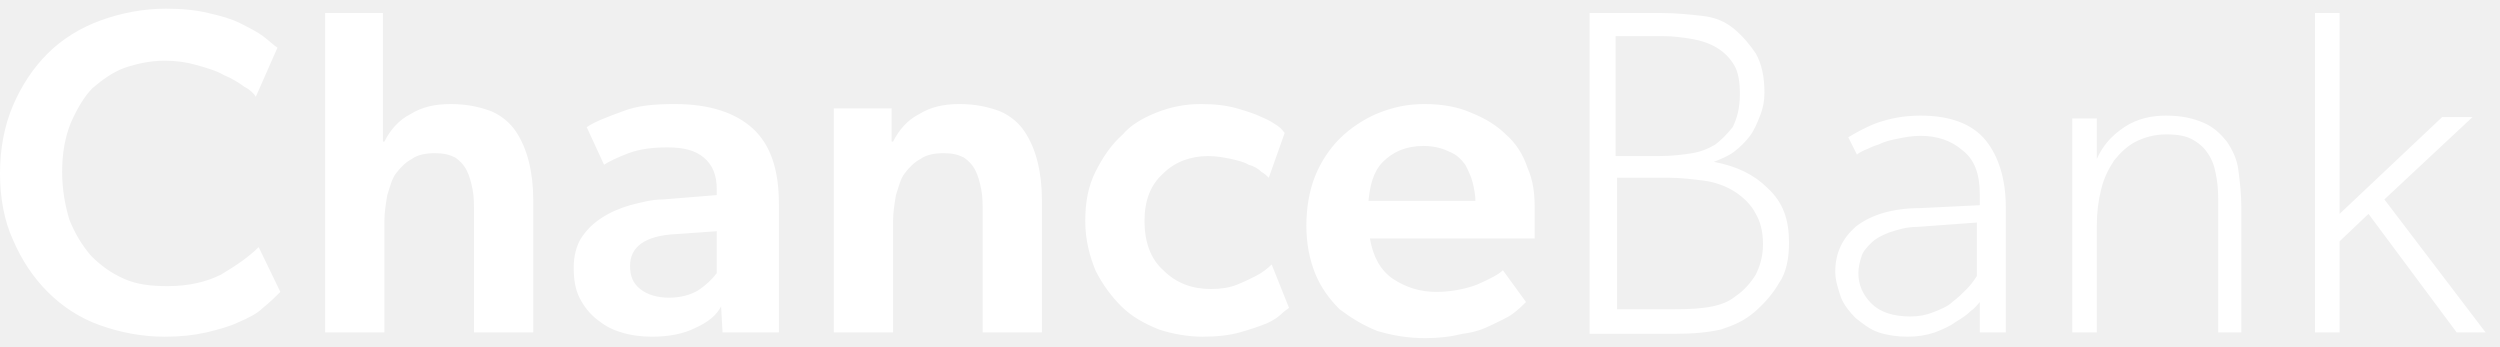
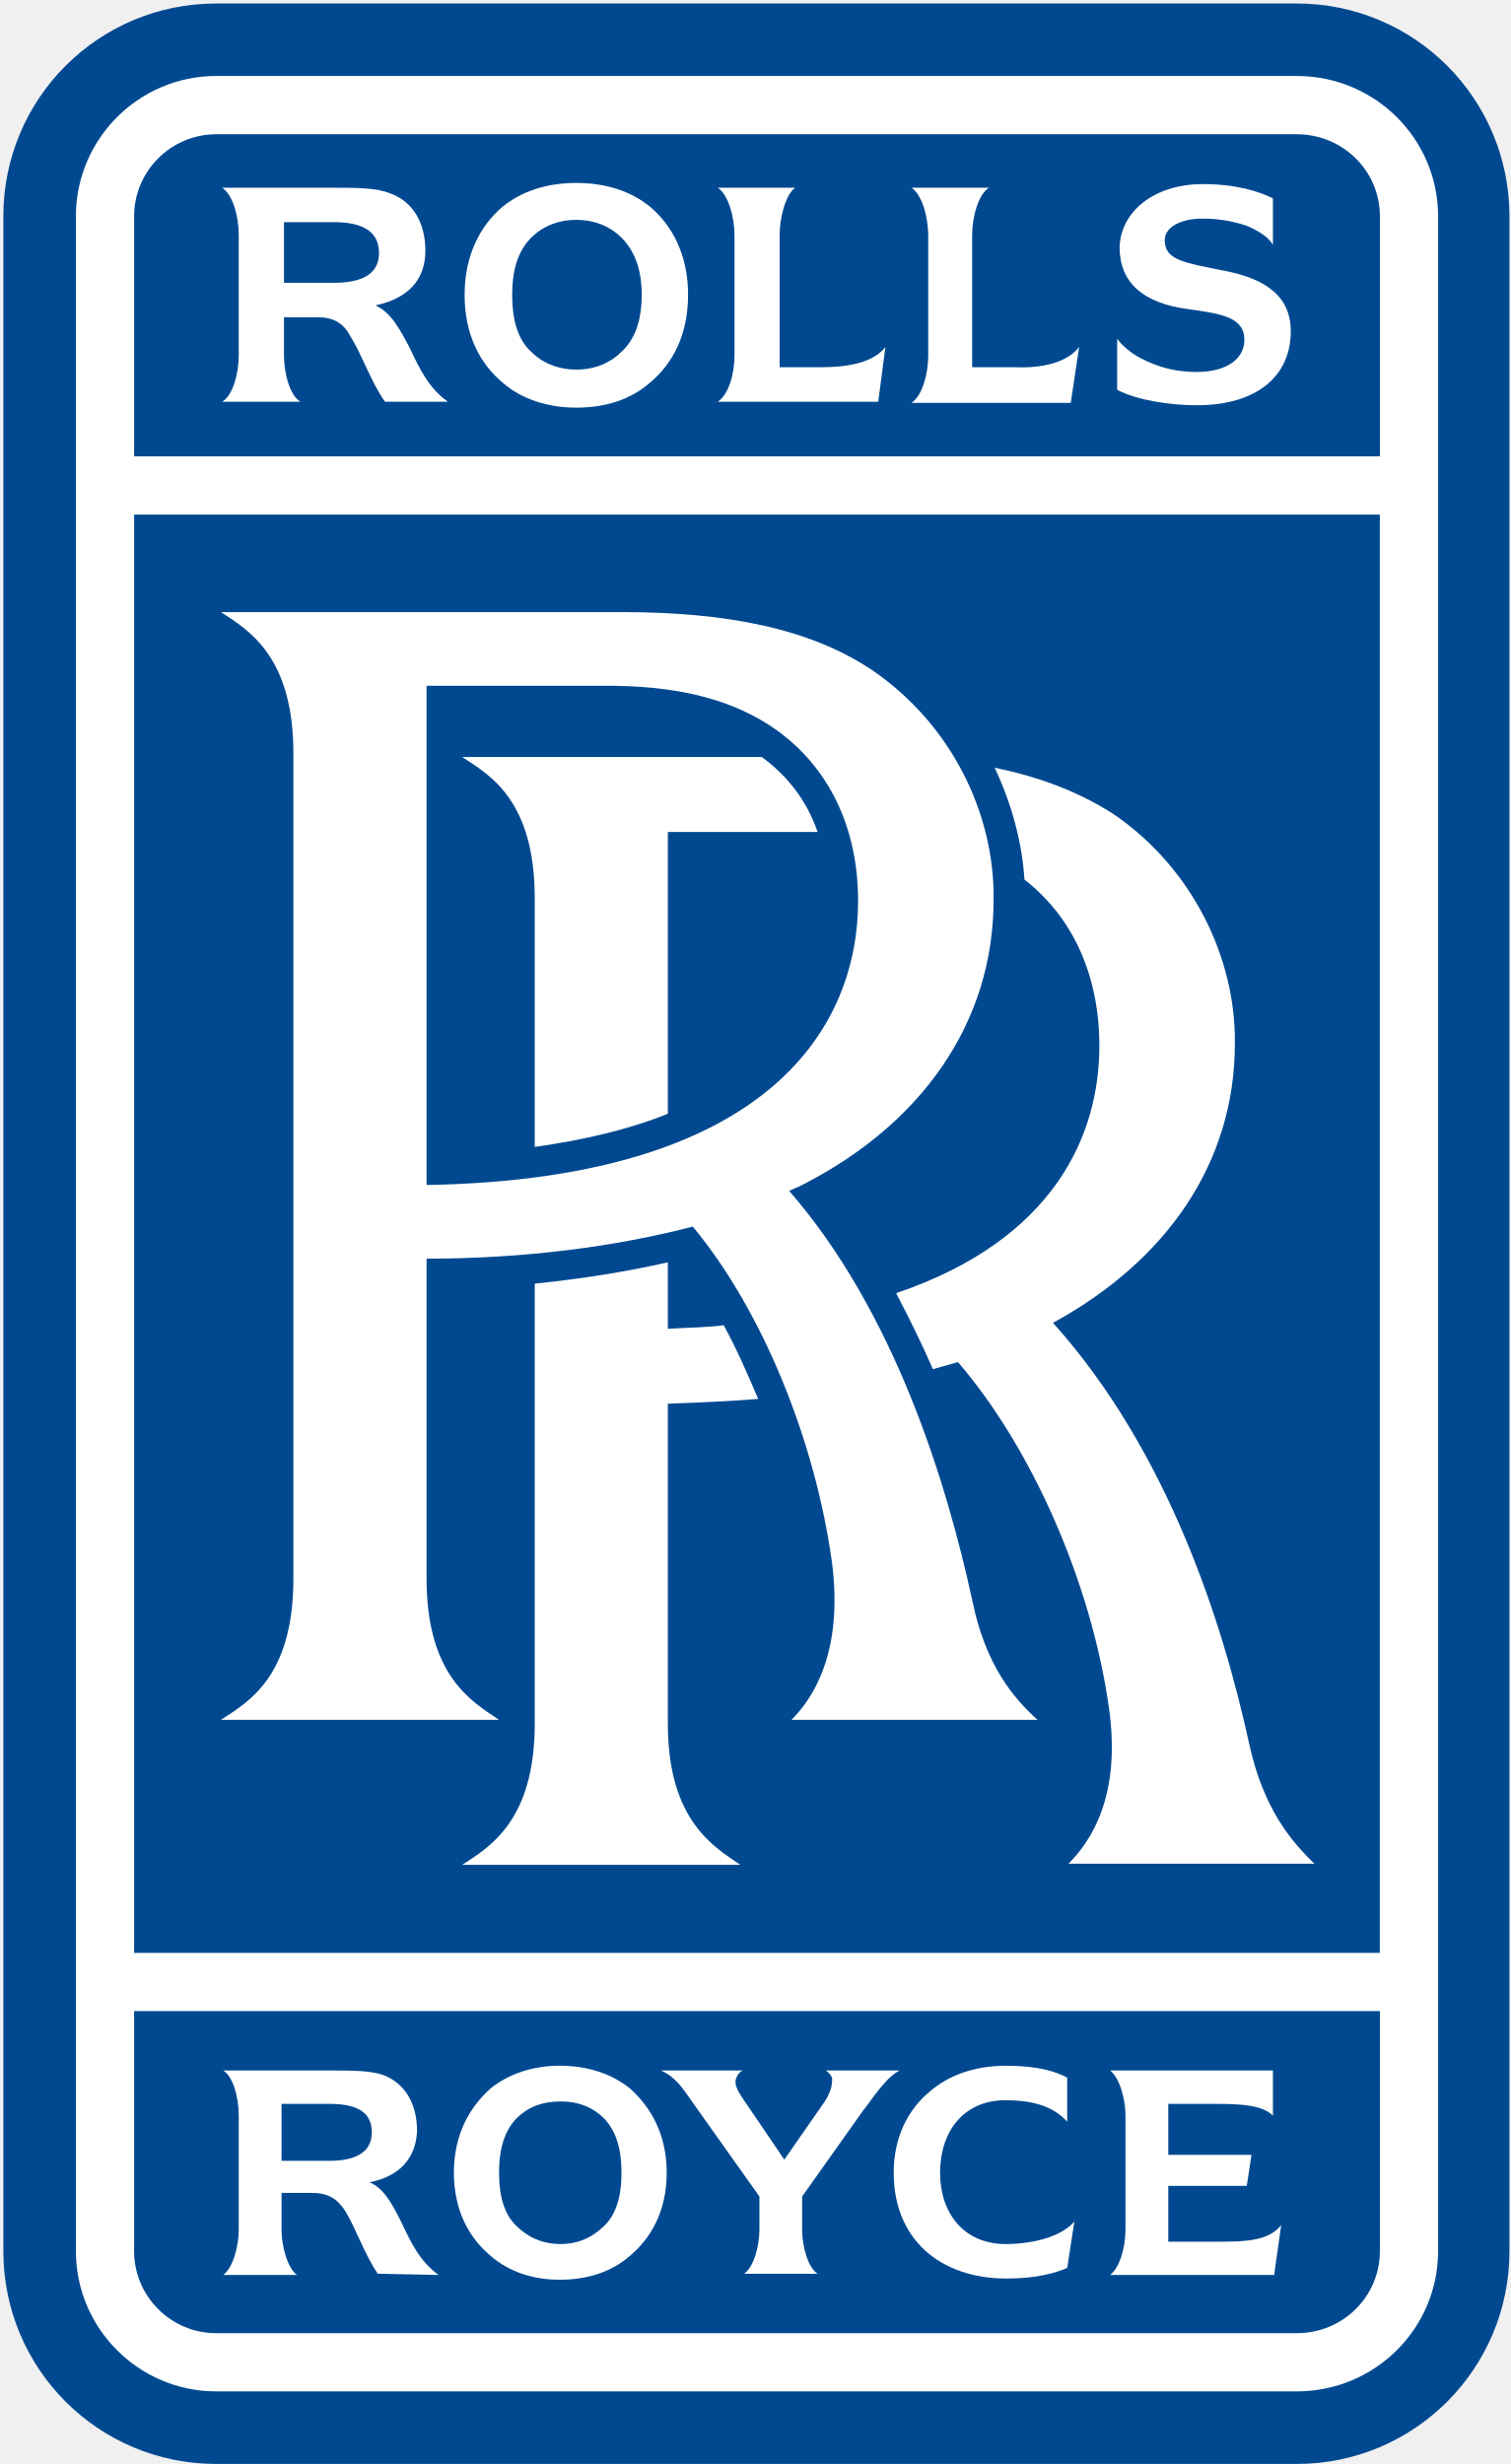
- <svg xmlns="http://www.w3.org/2000/svg" version="1.1" id="Layer_1" x="0px" y="0px" viewBox="0 0 173 24" style="enable-background:new 0 0 173 24;" xml:space="preserve">
-   <style type="text/css">
- 	.st0{fill:#FFFFFF;}
- </style>
-   <path class="st0" d="M11.5,0.6c1.1,0,2.1,0.1,2.9,0.3c0.9,0.2,1.6,0.4,2.2,0.7c0.6,0.3,1.2,0.6,1.6,0.9c0.4,0.3,0.7,0.6,1,0.8  l-1.5,3.4c-0.1-0.2-0.4-0.5-0.8-0.7c-0.4-0.3-0.9-0.6-1.4-0.8c-0.5-0.3-1.2-0.5-1.9-0.7c-0.7-0.2-1.4-0.3-2.2-0.3  c-1,0-1.9,0.2-2.8,0.5C7.8,5,7.1,5.5,6.4,6.1C5.8,6.7,5.3,7.6,4.9,8.5c-0.4,1-0.6,2.1-0.6,3.4c0,1.2,0.2,2.3,0.5,3.3  c0.4,1,0.9,1.8,1.5,2.5c0.7,0.7,1.4,1.2,2.3,1.6c0.9,0.4,1.9,0.5,3,0.5c1.5,0,2.7-0.3,3.7-0.8c1-0.6,1.9-1.2,2.6-1.9l1.5,3.1  c-0.3,0.3-0.7,0.7-1.2,1.1c-0.4,0.4-1,0.7-1.7,1c-0.6,0.3-1.4,0.5-2.2,0.7c-0.9,0.2-1.8,0.3-2.9,0.3c-1.6,0-3.1-0.3-4.5-0.8  c-1.4-0.5-2.6-1.3-3.6-2.3s-1.8-2.2-2.4-3.6C0.3,15.3,0,13.7,0,12s0.3-3.3,0.9-4.7c0.6-1.4,1.4-2.6,2.4-3.6S5.6,1.9,7,1.4  C8.4,0.9,9.9,0.6,11.5,0.6z M26.5,0.9v8.9h0.1c0.4-0.8,1-1.5,1.8-1.9c0.8-0.5,1.7-0.7,2.8-0.7c1.1,0,2,0.2,2.8,0.5  c0.7,0.3,1.3,0.8,1.7,1.4c0.4,0.6,0.7,1.3,0.9,2.1c0.2,0.8,0.3,1.7,0.3,2.6V23h-4.1v-8.3c0-0.6,0-1.1-0.1-1.6  c-0.1-0.5-0.2-0.9-0.4-1.3c-0.2-0.4-0.5-0.7-0.8-0.9c-0.4-0.2-0.8-0.3-1.4-0.3c-0.6,0-1.2,0.1-1.6,0.4c-0.4,0.2-0.8,0.6-1.1,1  c-0.3,0.4-0.4,0.9-0.6,1.5c-0.1,0.6-0.2,1.2-0.2,1.8V23h-4.1V0.9H26.5z M45.9,13.8l3.7-0.3v-0.4c0-1-0.3-1.7-0.9-2.2  c-0.6-0.5-1.4-0.7-2.5-0.7c-1,0-1.9,0.1-2.7,0.4c-0.8,0.3-1.4,0.6-1.7,0.8l-1.2-2.6c0.6-0.4,1.4-0.7,2.5-1.1c1-0.4,2.2-0.5,3.6-0.5  c2.4,0,4.2,0.6,5.4,1.7c1.2,1.1,1.8,2.8,1.8,5.2V23h-3.9l-0.1-1.8c-0.3,0.6-0.9,1.1-1.8,1.5c-0.8,0.4-1.8,0.6-3,0.6  c-0.7,0-1.5-0.1-2.1-0.3c-0.7-0.2-1.2-0.5-1.7-0.9c-0.5-0.4-0.9-0.9-1.2-1.5c-0.3-0.6-0.4-1.3-0.4-2.1c0-0.8,0.2-1.5,0.5-2  c0.4-0.6,0.8-1,1.4-1.4c0.6-0.4,1.3-0.7,2-0.9C44.4,14,45.1,13.8,45.9,13.8z M46.3,20.6c0.8,0,1.5-0.2,2-0.5c0.6-0.4,1-0.8,1.3-1.2  V16l-2.8,0.2c-2.2,0.1-3.2,0.9-3.2,2.2c0,0.7,0.2,1.2,0.7,1.6C44.8,20.4,45.5,20.6,46.3,20.6z M61.7,7.5l0,2.3h0.1  c0.4-0.8,1-1.5,1.8-1.9c0.8-0.5,1.7-0.7,2.8-0.7c1.1,0,2,0.2,2.8,0.5c0.7,0.3,1.3,0.8,1.7,1.4c0.4,0.6,0.7,1.3,0.9,2.1  c0.2,0.8,0.3,1.7,0.3,2.6V23h-4.1v-8.3c0-0.6,0-1.1-0.1-1.6c-0.1-0.5-0.2-0.9-0.4-1.3c-0.2-0.4-0.5-0.7-0.8-0.9  c-0.4-0.2-0.8-0.3-1.4-0.3c-0.6,0-1.2,0.1-1.6,0.4c-0.4,0.2-0.8,0.6-1.1,1c-0.3,0.4-0.4,0.9-0.6,1.5c-0.1,0.6-0.2,1.2-0.2,1.8V23  h-4.1V7.5H61.7z M83.1,7.2c1,0,1.8,0.1,2.5,0.3c0.7,0.2,1.3,0.4,1.7,0.6c0.5,0.2,0.8,0.4,1.1,0.6c0.3,0.2,0.4,0.4,0.5,0.5l-1.1,3.1  c-0.1-0.1-0.3-0.3-0.5-0.4c-0.2-0.2-0.5-0.4-0.9-0.5c-0.3-0.2-0.8-0.3-1.2-0.4c-0.5-0.1-1-0.2-1.6-0.2c-1.2,0-2.3,0.4-3.1,1.2  c-0.9,0.8-1.3,1.9-1.3,3.3s0.4,2.6,1.3,3.4c0.9,0.9,2,1.3,3.3,1.3c0.7,0,1.3-0.1,1.8-0.3c0.5-0.2,0.9-0.4,1.3-0.6  c0.4-0.2,0.8-0.5,1.1-0.8l1.2,3c-0.1,0.1-0.3,0.2-0.5,0.4c-0.2,0.2-0.6,0.5-1.1,0.7c-0.5,0.2-1.1,0.4-1.8,0.6  c-0.7,0.2-1.6,0.3-2.6,0.3c-1,0-2.1-0.2-3-0.5c-1-0.4-1.9-0.9-2.6-1.6c-0.7-0.7-1.3-1.5-1.8-2.5c-0.4-1-0.7-2.1-0.7-3.4  c0-1.3,0.2-2.4,0.7-3.4c0.5-1,1.1-1.9,1.9-2.6C78.2,8.7,79,8.2,80,7.8C81,7.4,82,7.2,83.1,7.2z M98.6,7.2c1.2,0,2.3,0.2,3.2,0.6  c1,0.4,1.8,0.9,2.4,1.5c0.7,0.6,1.2,1.4,1.5,2.3c0.4,0.9,0.5,1.8,0.5,2.8c0,0.2,0,0.4,0,0.7c0,0.2,0,0.5,0,0.7c0,0.2,0,0.5,0,0.7  H94.8c0.2,1.2,0.7,2.2,1.6,2.8c0.9,0.6,1.9,0.9,3,0.9c1,0,2-0.2,2.8-0.5c0.9-0.4,1.5-0.7,1.8-1l1.6,2.2c-0.2,0.2-0.5,0.5-0.9,0.8  c-0.4,0.3-0.9,0.5-1.5,0.8c-0.6,0.3-1.2,0.5-2,0.6c-0.8,0.2-1.6,0.3-2.6,0.3c-1.2,0-2.3-0.2-3.3-0.5c-1-0.4-1.8-0.9-2.6-1.5  c-0.7-0.7-1.3-1.5-1.7-2.5c-0.4-1-0.6-2.1-0.6-3.3s0.2-2.4,0.6-3.4c0.4-1,1-1.9,1.7-2.6c0.7-0.7,1.6-1.3,2.5-1.7  C96.4,7.4,97.4,7.2,98.6,7.2z M94.7,13.9h7.4c0-0.4-0.1-0.9-0.2-1.3c-0.1-0.4-0.3-0.8-0.5-1.2c-0.3-0.4-0.6-0.7-1.1-0.9  c-0.4-0.2-1-0.4-1.8-0.4c-1.2,0-2.1,0.4-2.8,1.1S94.8,12.9,94.7,13.9z M123.8,16.8c0,1.1-0.2,2.1-0.7,2.8c-0.4,0.7-1,1.4-1.7,2  c-0.7,0.6-1.4,0.9-2.3,1.2c-0.9,0.2-1.9,0.3-3.2,0.3h-5.9V0.9h4.9c1.1,0,2,0.1,2.9,0.2c0.9,0.1,1.6,0.4,2.2,0.9s1.1,1.1,1.5,1.7  c0.4,0.7,0.6,1.6,0.6,2.7c0,0.6-0.1,1.1-0.3,1.6c-0.2,0.5-0.4,1-0.7,1.4c-0.3,0.4-0.7,0.8-1.1,1.1c-0.4,0.3-0.9,0.5-1.4,0.7  c1.6,0.3,2.8,0.9,3.7,1.8C123.4,14,123.8,15.2,123.8,16.8z M122,16.9c0-0.9-0.2-1.6-0.5-2.1c-0.3-0.6-0.8-1.1-1.4-1.5  c-0.6-0.4-1.4-0.7-2.2-0.8c-0.8-0.1-1.6-0.2-2.4-0.2h-3.6v9.1h3.6c0.8,0,1.6,0,2.4-0.1c0.8-0.1,1.6-0.3,2.2-0.8  c0.6-0.4,1.1-1,1.4-1.5C121.8,18.4,122,17.7,122,16.9z M120.4,6.5c0-0.8-0.1-1.5-0.4-2c-0.3-0.5-0.7-0.9-1.2-1.2  c-0.5-0.3-1.1-0.5-1.7-0.6c-0.6-0.1-1.3-0.2-2-0.2h-3.3v8.3h3c0.9,0,1.7-0.1,2.3-0.2c0.6-0.1,1.1-0.3,1.6-0.6  c0.4-0.3,0.8-0.7,1.2-1.2C120.2,8.2,120.4,7.5,120.4,6.5z M137,23v-2.1c-0.1,0.1-0.3,0.4-0.6,0.6c-0.3,0.3-0.6,0.5-1.1,0.8  c-0.4,0.3-0.9,0.5-1.4,0.7c-0.6,0.2-1.2,0.3-1.9,0.3c-0.7,0-1.4-0.1-2-0.3c-0.6-0.2-1.1-0.6-1.6-1c-0.4-0.4-0.8-0.9-1-1.4  c-0.2-0.6-0.4-1.2-0.4-1.8c0-1.3,0.5-2.3,1.4-3.1c1-0.8,2.5-1.3,4.5-1.3l4.1-0.2v-0.8c0-1.4-0.4-2.4-1.2-3c-0.8-0.7-1.8-1-2.9-1  c-0.6,0-1.1,0.1-1.6,0.2c-0.5,0.1-0.9,0.2-1.3,0.4c-0.4,0.1-0.7,0.3-1,0.4c-0.2,0.1-0.4,0.2-0.5,0.3l-0.6-1.2c0.5-0.3,1.2-0.7,2-1  c0.9-0.3,1.8-0.5,3-0.5c2.1,0,3.6,0.6,4.5,1.7c0.9,1.1,1.4,2.7,1.4,4.6V23H137z M132.7,15.7c-0.8,0-1.4,0.2-2,0.4  c-0.5,0.2-0.9,0.4-1.2,0.7c-0.3,0.3-0.6,0.6-0.7,1c-0.1,0.3-0.2,0.7-0.2,1.1c0,0.8,0.3,1.5,0.9,2.1c0.6,0.6,1.5,0.9,2.7,0.9  c0.6,0,1.1-0.1,1.6-0.3c0.5-0.2,1-0.4,1.3-0.7c0.4-0.3,0.7-0.6,1-0.9c0.3-0.3,0.5-0.6,0.7-0.9v-3.7L132.7,15.7z M153.5,23v-8.8  c0-0.6,0-1.2-0.1-1.8c-0.1-0.6-0.2-1.1-0.5-1.6c-0.3-0.5-0.6-0.8-1.1-1.1c-0.5-0.3-1.1-0.4-1.9-0.4c-0.8,0-1.5,0.2-2.1,0.5  c-0.6,0.3-1.1,0.8-1.5,1.3c-0.4,0.6-0.7,1.2-0.9,2c-0.2,0.8-0.3,1.6-0.3,2.5V23h-1.7V8.2h1.7v2.8c0.4-0.9,1-1.6,1.9-2.2  c0.9-0.6,1.9-0.8,2.9-0.8c1.1,0,1.9,0.2,2.6,0.5c0.7,0.3,1.2,0.8,1.6,1.3c0.4,0.6,0.7,1.2,0.8,2s0.2,1.6,0.2,2.5V23H153.5z M170,23  l-6.1-8.2l-2,1.9V23h-1.7V0.9h1.7v13.9l7.1-6.7h2.1l-6.1,5.7l7,9.2H170z" />
+ <svg xmlns="http://www.w3.org/2000/svg" xmlnsSvg="http://www.w3.org/2000/svg" version="1.0" width="217" height="354" viewBox="-0.481 -0.503 217 354" id="svg2" xmlSpace="preserve">
+   <defs id="defs4">
+ 	</defs>
+   <g id="g6">
+     <path d="M 10.422,30.563 C 10.422,19.462 19.467,10.412 30.574,10.412 L 185.805,10.412 C 197.074,10.412 206.118,19.462 206.118,30.563 L 206.118,322.914 C 206.118,334.019 197.074,343.064 185.805,343.064 L 30.574,343.064 C 19.468,343.064 10.422,334.019 10.422,322.914 L 10.422,30.563" style="fill:#ffffff" id="path8" />
+     <path d="M 18.785,65.057 L 18.785,30.563 C 18.785,24.078 24.088,18.786 30.574,18.786 L 185.805,18.786 C 192.463,18.786 197.756,24.078 197.756,30.563 L 197.756,65.057 L 18.785,65.057" style="fill:#004990" id="path10" />
+     <rect width="178.96" height="206.634" x="18.785" y="73.43" style="fill:#004990" id="rect12" />
+     <path d="M 160.015,48.16 C 160.699,49.18 162.24,50.378 163.257,50.888 C 166.165,52.428 168.736,52.937 171.457,52.937 C 175.729,52.937 178.289,51.055 178.289,48.329 C 178.289,45.074 175.036,44.564 170.091,43.893 C 163.778,43.036 160.362,40.128 160.362,35.01 C 160.524,29.885 165.319,25.947 172.313,25.947 C 177.084,25.947 180.339,26.978 182.389,27.998 L 182.389,34.663 C 181.705,33.469 180.164,32.612 178.637,31.935 C 176.574,31.245 174.526,30.904 172.313,30.904 C 168.897,30.904 166.846,32.271 166.846,33.99 C 166.846,36.88 169.58,37.227 175.557,38.426 C 181.532,39.618 185.121,42.185 184.948,47.471 C 184.775,53.615 179.991,57.719 171.457,57.719 C 167.692,57.719 162.921,57.031 160.015,55.501 L 160.015,48.16" style="fill:#ffffff" id="path14" />
+     <path d="M 53.968,35.861 C 53.968,38.936 51.409,40.128 47.483,40.128 L 40.314,40.128 L 40.314,31.414 L 47.483,31.414 C 51.409,31.414 53.968,32.612 53.968,35.861 M 58.403,49.521 C 56.874,46.621 55.681,44.403 53.458,43.372 C 58.241,42.352 60.627,39.619 60.627,35.52 C 60.627,31.594 58.913,28.524 55.682,27.326 C 53.633,26.469 51.06,26.469 47.135,26.469 L 31.431,26.469 C 32.971,27.489 33.817,30.563 33.817,33.302 L 33.817,50.546 C 33.817,53.105 32.97,56.353 31.431,57.211 L 42.687,57.211 C 41.159,56.353 40.314,53.105 40.314,50.546 L 40.314,45.073 L 45.085,45.073 C 47.483,45.073 48.848,45.93 49.868,47.818 C 51.57,50.546 52.776,54.303 54.825,57.211 L 63.869,57.211 C 61.148,55.334 59.77,52.427 58.403,49.521 z " style="fill:#ffffff" id="path16" />
+     <path d="M 82.318,58.062 C 86.579,58.062 90.181,56.862 92.903,54.466 C 96.157,51.744 98.368,47.638 98.368,41.836 C 98.368,36.208 96.157,31.935 92.903,29.196 C 90.181,26.978 86.579,25.78 82.318,25.78 C 78.044,25.78 74.465,26.978 71.721,29.196 C 68.49,31.935 66.266,36.208 66.266,41.836 C 66.266,47.638 68.49,51.744 71.721,54.466 C 74.465,56.862 78.218,58.062 82.318,58.062 M 75.832,50.036 C 73.957,48.328 73.1,45.6 73.1,41.836 C 73.1,38.246 73.957,35.52 75.832,33.643 C 77.361,32.102 79.585,31.084 82.318,31.084 C 85.05,31.084 87.274,32.102 88.803,33.643 C 90.691,35.519 91.709,38.246 91.709,41.836 C 91.709,45.601 90.69,48.328 88.803,50.036 C 87.273,51.576 85.05,52.595 82.318,52.595 C 79.585,52.595 77.361,51.576 75.832,50.036 z " style="fill:#ffffff" id="path18" />
+     <path d="M 126.72,49.346 C 125.005,51.575 121.427,52.254 117.501,52.254 L 111.524,52.254 L 111.524,33.302 C 111.524,30.737 112.371,27.488 113.737,26.469 L 102.643,26.469 C 104.17,27.489 105.039,30.738 105.039,33.302 L 105.039,50.546 C 105.039,53.284 104.17,56.18 102.643,57.211 L 125.688,57.211 L 126.72,49.346" style="fill:#ffffff" id="path20" />
+     <path d="M 154.548,49.346 C 152.835,51.575 149.256,52.427 145.33,52.254 L 139.181,52.254 L 139.181,33.302 C 139.181,30.737 140.027,27.488 141.577,26.469 L 130.472,26.469 C 132,27.489 132.868,30.738 132.868,33.302 L 132.868,50.546 C 132.868,53.284 132,56.353 130.472,57.372 L 153.345,57.372 L 154.548,49.346" style="fill:#ffffff" id="path22" />
+     <path d="M 216.368,30.563 C 216.368,13.66 202.702,0 185.806,0 L 30.574,0 C 13.666,0 0,13.66 0,30.563 L 0,322.914 C 0,339.834 13.666,353.488 30.574,353.488 L 185.805,353.488 C 202.701,353.488 216.368,339.834 216.368,322.914 L 216.368,30.563 M 10.422,30.563 C 10.422,19.462 19.467,10.412 30.574,10.412 L 185.805,10.412 C 197.074,10.412 206.118,19.462 206.118,30.563 L 206.118,322.914 C 206.118,334.019 197.074,343.064 185.805,343.064 L 30.574,343.064 C 19.468,343.064 10.422,334.019 10.422,322.914 L 10.422,30.563 z " style="fill:#004990" id="path24" />
+     <path d="M 18.785,288.425 L 18.785,322.913 C 18.785,329.421 24.088,334.702 30.574,334.702 L 185.805,334.702 C 192.463,334.702 197.756,329.421 197.756,322.913 L 197.756,288.425 L 18.785,288.425" style="fill:#004990" id="path26" />
+     <path d="M 95.462,247.103 L 95.462,201.163 C 99.898,201 104.171,200.826 108.445,200.478 C 106.904,196.888 105.364,193.31 103.488,189.894 C 100.928,190.229 98.208,190.229 95.462,190.404 L 95.462,180.849 C 89.485,182.214 83.001,183.234 76.342,183.918 L 76.342,247.103 C 76.342,261.093 69.845,264.857 65.92,267.417 L 105.874,267.417 C 102.134,264.857 95.462,261.093 95.462,247.103" style="fill:#ffffff" id="path28" />
+     <path d="M 188.364,267.255 C 185.122,264.174 181.01,259.392 178.973,250.011 C 175.219,232.755 167.356,207.994 150.796,189.546 C 167.021,180.675 176.922,166.662 176.922,149.43 C 177.084,137.125 170.772,124.154 159.504,116.47 C 154.722,113.383 149.092,111.165 142.423,109.798 C 144.819,114.924 146.349,120.39 146.695,125.862 C 153.69,131.317 157.455,139.69 157.455,149.764 C 157.455,162.573 150.969,177.594 128.26,185.283 C 130.123,188.862 131.999,192.626 133.54,196.205 C 134.744,195.87 135.936,195.532 137.141,195.185 C 147.726,207.484 156.25,226.779 158.809,244.706 C 160.698,257.688 156.088,264.174 153.02,267.255 L 188.364,267.255" style="fill:#ffffff" id="path30" />
+     <path d="M 60.8,169.744 L 60.8,98.027 L 87.946,98.027 C 97.858,98.195 105.202,100.245 111.005,104.333 C 118.682,109.798 122.794,118.509 122.794,128.931 C 122.794,146.511 110.657,168.886 60.8,169.744 M 148.573,246.583 C 145.155,243.514 141.069,238.729 139.18,229.339 C 135.427,212.095 127.91,187.844 112.891,170.588 C 113.563,170.253 114.084,170.078 114.755,169.743 C 131.838,161.032 142.26,146.511 142.26,128.752 C 142.423,116.29 136.1,103.482 124.842,95.797 C 115.959,89.822 104.009,87.436 88.803,87.436 L 31.257,87.436 C 35.183,89.995 41.669,93.748 41.669,107.749 L 41.669,226.27 C 41.669,240.433 35.183,244.024 31.257,246.583 L 71.212,246.583 C 67.459,244.023 60.8,240.433 60.8,226.27 L 60.8,180.328 C 74.802,180.328 87.946,178.615 99.041,175.719 C 109.128,187.845 116.644,206.629 119.03,223.873 C 120.732,236.867 116.297,243.515 113.227,246.584 L 148.573,246.584 L 148.573,246.583 z " style="fill:#ffffff" id="path32" />
+     <path d="M 95.462,159.505 L 95.462,119.03 L 116.98,119.03 C 115.453,114.583 112.707,110.998 108.966,108.259 L 65.919,108.259 C 69.845,110.823 76.341,114.414 76.341,128.583 L 76.341,164.276 C 83.511,163.257 89.995,161.729 95.462,159.505" style="fill:#ffffff" id="path34" />
+     <path d="M 134.571,311.656 C 134.571,317.447 137.988,321.894 143.964,321.894 C 148.236,321.894 152.162,320.701 153.866,318.652 L 152.835,325.322 C 151.306,325.994 148.573,326.851 144.138,326.851 C 134.572,326.851 127.911,321.21 127.911,311.656 C 127.911,306.538 129.962,302.6 133.031,300.041 C 135.764,297.644 139.516,296.277 144.137,296.277 C 148.573,296.277 151.305,297.133 152.834,297.99 L 152.834,304.314 C 150.969,302.265 148.235,301.234 143.963,301.234 C 137.988,301.234 134.571,305.681 134.571,311.656" style="fill:#ffffff" id="path36" />
+     <path d="M 52.937,305.843 C 52.937,308.749 50.552,309.942 46.799,309.942 L 39.967,309.942 L 39.967,301.755 L 46.799,301.755 C 50.552,301.755 52.937,302.773 52.937,305.843 M 57.211,318.825 C 55.844,316.092 54.65,313.868 52.601,313.023 C 57.048,312.166 59.26,309.432 59.434,305.681 C 59.434,301.755 57.73,298.847 54.65,297.643 C 52.775,296.96 50.214,296.96 46.451,296.96 L 31.594,296.96 C 32.971,297.817 33.818,300.724 33.818,303.444 L 33.818,319.855 C 33.818,322.24 32.971,325.321 31.594,326.34 L 42.179,326.34 C 40.824,325.32 39.967,322.239 39.967,319.855 L 39.967,314.551 L 44.403,314.551 C 46.799,314.551 48.154,315.571 49.197,317.283 C 50.725,319.854 51.919,323.422 53.794,326.165 L 62.514,326.34 C 59.77,324.303 58.588,321.72 57.211,318.825 z " style="fill:#ffffff" id="path38" />
+     <path d="M 79.932,327.025 C 84.02,327.025 87.436,325.832 89.995,323.607 C 93.064,321.048 95.3,317.111 95.3,311.656 C 95.3,306.191 93.065,302.265 89.995,299.519 C 87.436,297.48 84.02,296.277 79.932,296.277 C 75.994,296.277 72.578,297.48 70.019,299.519 C 66.949,302.265 64.725,306.191 64.725,311.656 C 64.725,317.111 66.949,321.049 70.019,323.607 C 72.579,325.832 75.995,327.025 79.932,327.025 M 73.771,319.346 C 72.069,317.793 71.212,315.234 71.212,311.656 C 71.212,308.066 72.069,305.518 73.771,303.793 C 75.312,302.266 77.361,301.408 80.095,301.408 C 82.654,301.408 84.703,302.265 86.244,303.793 C 87.946,305.519 88.804,308.066 88.804,311.656 C 88.804,315.234 87.947,317.794 86.244,319.346 C 84.703,320.874 82.654,321.894 80.095,321.894 C 77.361,321.894 75.312,320.875 73.771,319.346 z " style="fill:#ffffff" id="path40" />
+     <path d="M 118.172,296.96 C 118.868,297.48 119.203,297.989 119.03,298.662 C 119.03,299.356 118.681,300.376 118.01,301.407 L 112.196,309.768 L 106.394,301.233 C 105.711,300.213 105.04,299.195 105.202,298.327 C 105.364,297.817 105.55,297.307 106.222,296.96 L 94.442,296.96 C 96.481,297.817 97.511,299.356 99.041,301.58 L 108.618,315.061 L 108.618,319.855 C 108.618,322.24 107.761,325.321 106.394,326.166 L 116.979,326.166 C 115.612,325.321 114.755,322.24 114.755,319.855 L 114.755,315.061 L 123.475,302.772 C 124.842,301.07 126.719,297.989 128.768,296.959 L 118.172,296.959" style="fill:#ffffff" id="path42" />
+     <path d="M 174.873,321.558 L 167.356,321.558 L 167.356,313.533 L 178.637,313.533 L 179.308,309.086 L 167.356,309.086 L 167.356,301.756 L 174.016,301.756 C 177.779,301.756 180.849,301.916 182.389,303.445 L 182.389,296.961 L 158.994,296.961 C 160.361,297.99 161.207,301.071 161.207,303.445 L 161.207,319.856 C 161.207,322.404 160.361,325.322 158.994,326.341 L 182.562,326.341 L 183.58,319.159 C 181.868,321.384 178.638,321.558 174.873,321.558" style="fill:#ffffff" id="path44" />
+   </g>
</svg>
